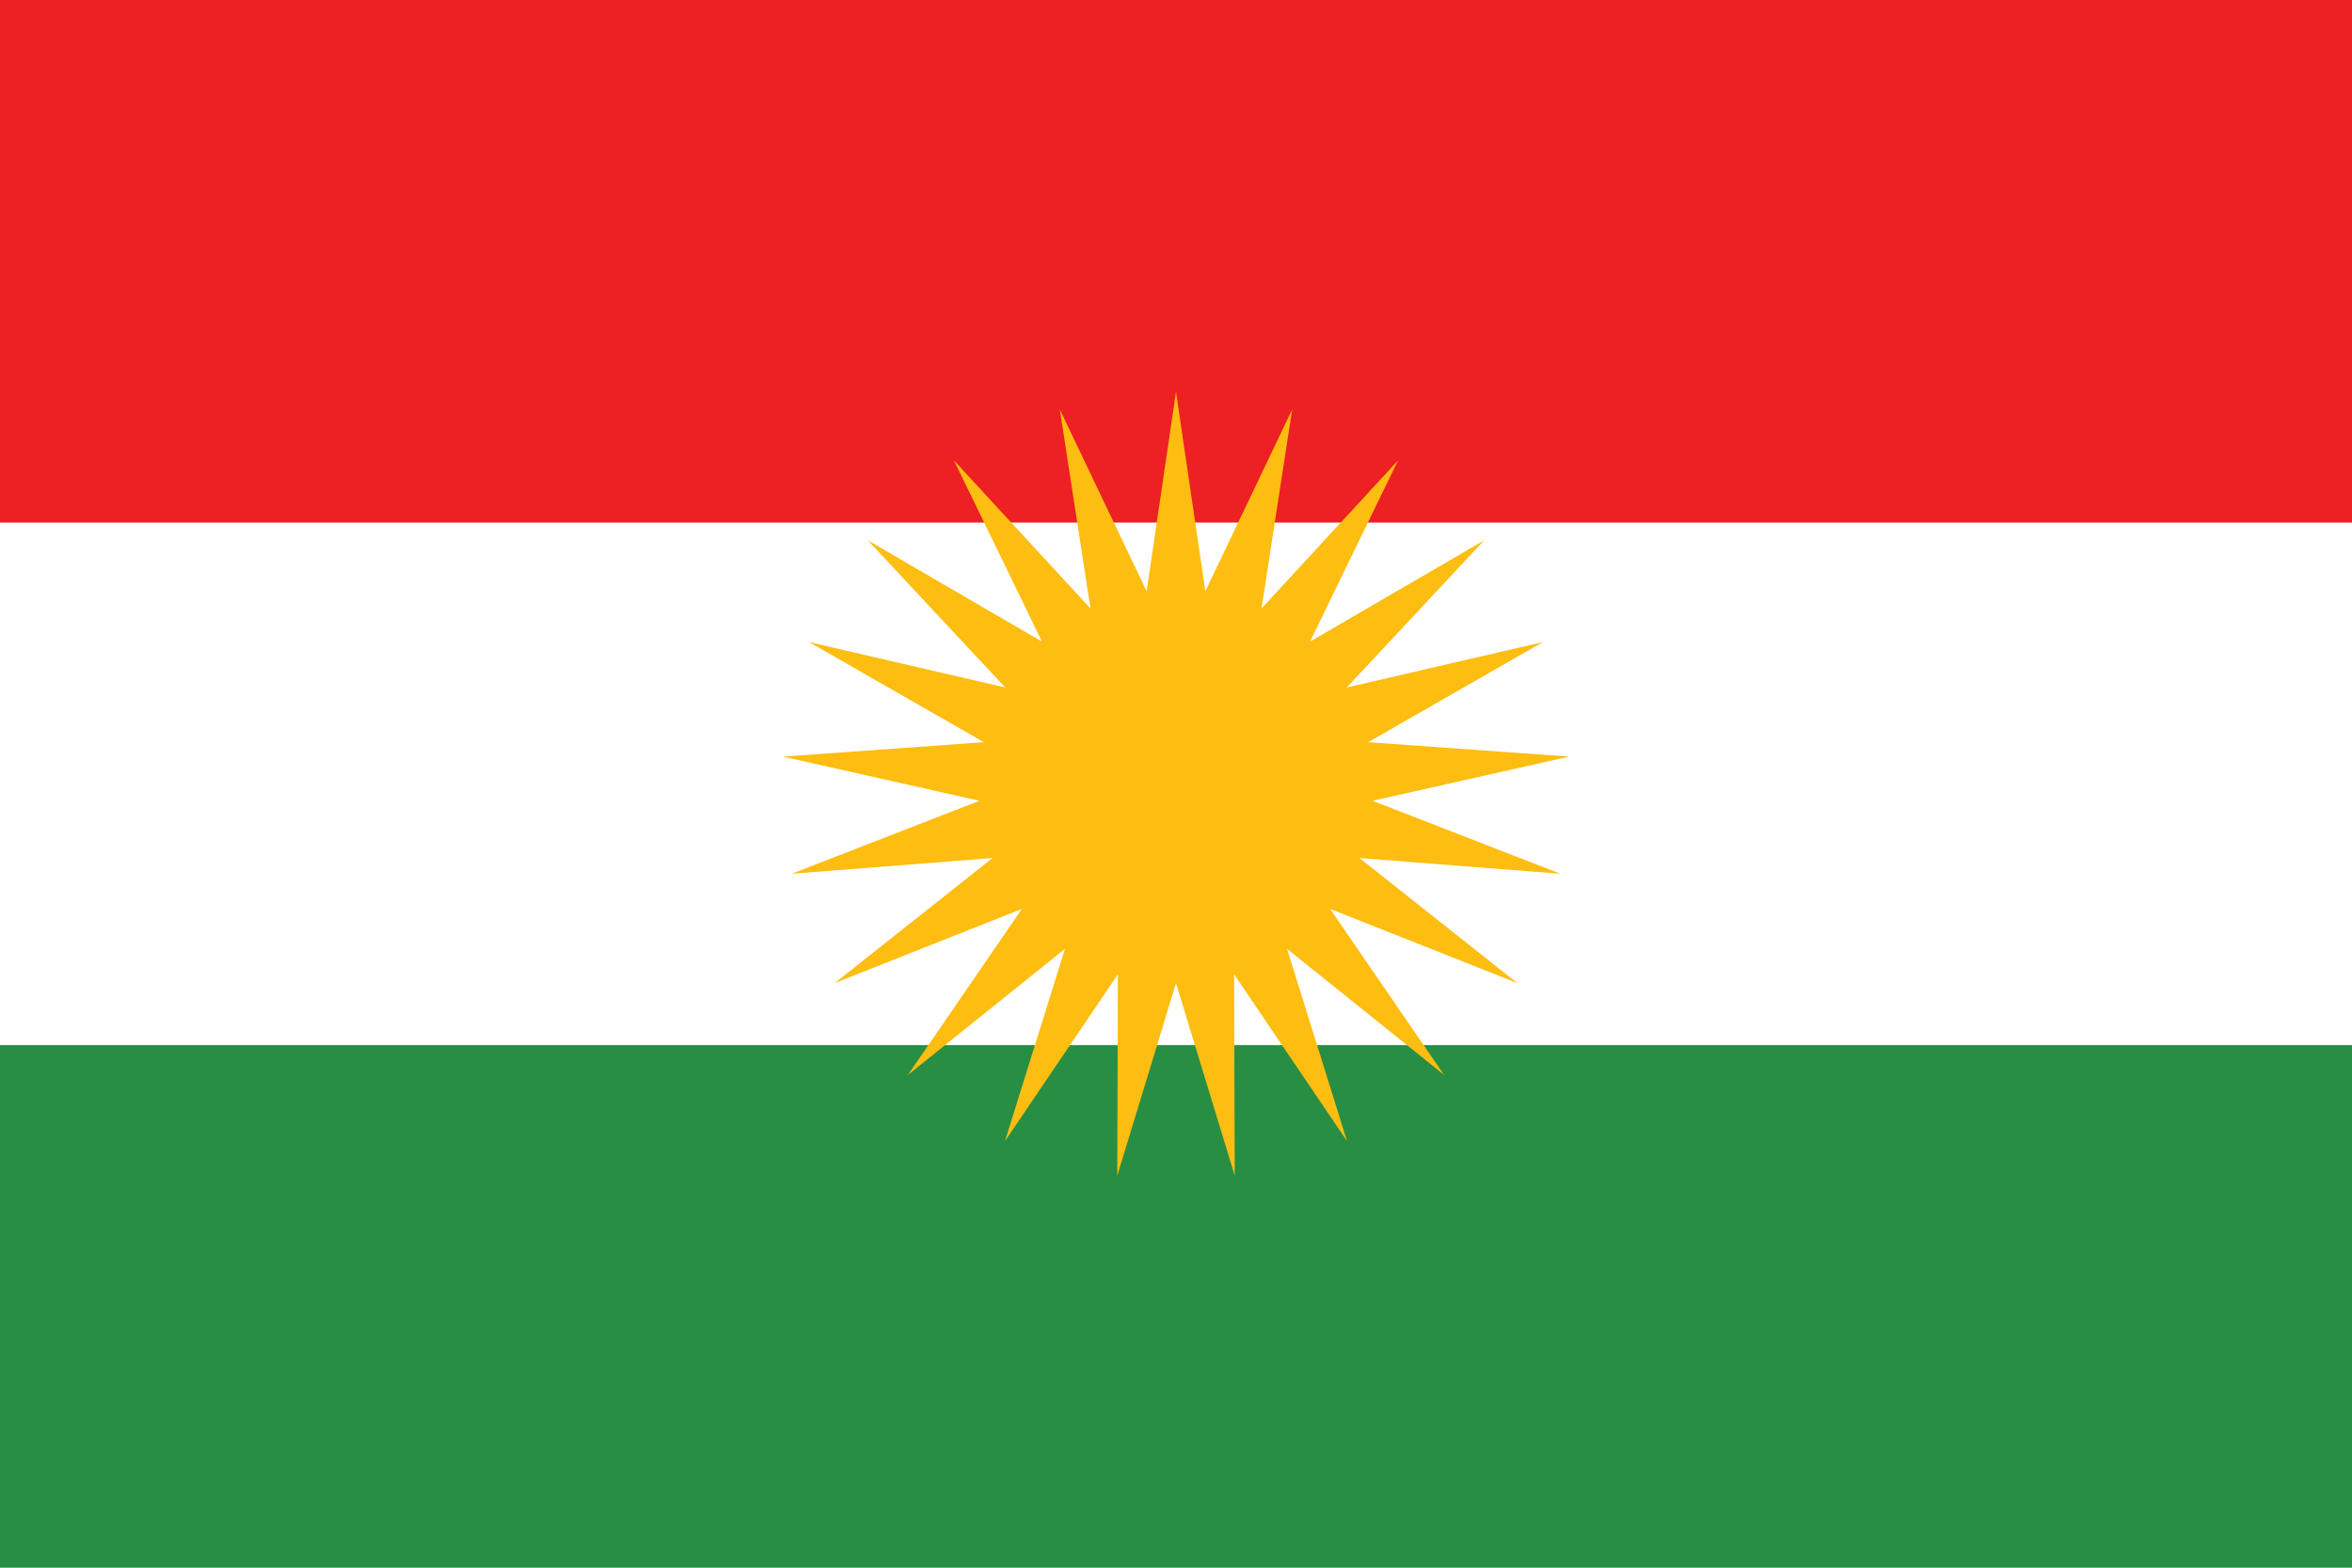
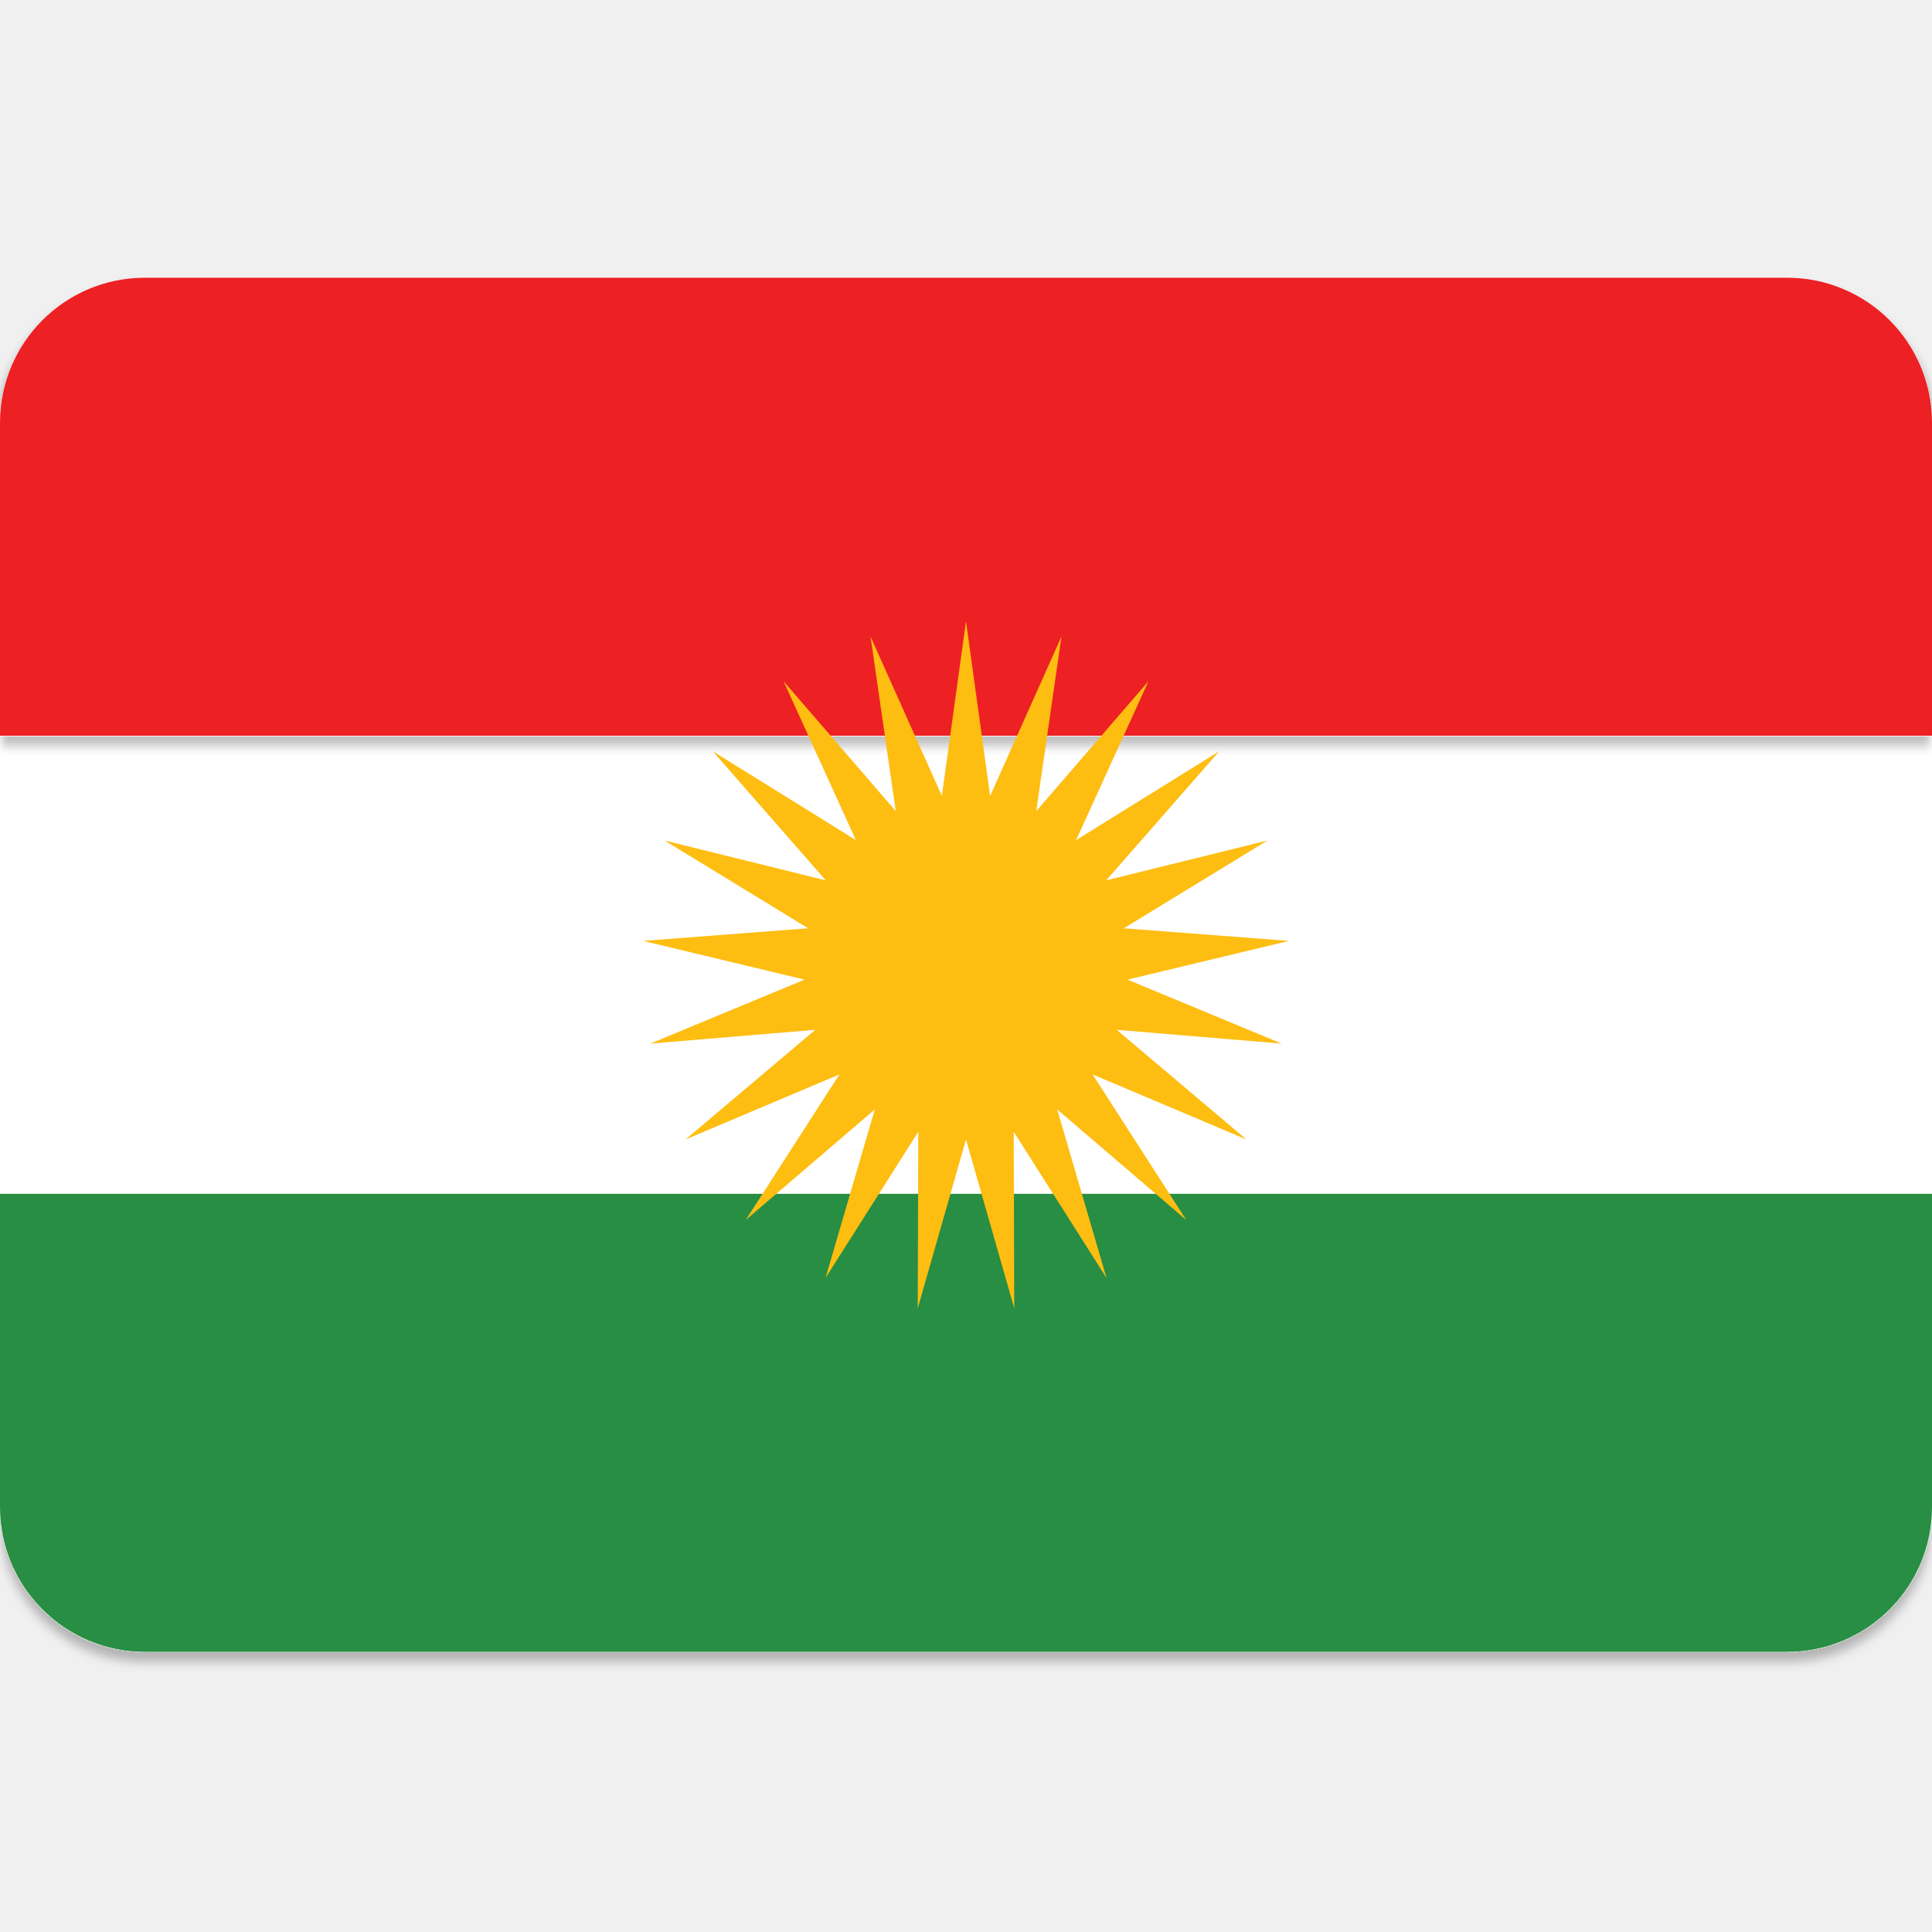
- <svg xmlns="http://www.w3.org/2000/svg" width="900" height="600">
-   <path d="M0 0h900v600H0z" fill="#fff" />
-   <path d="M0 0h900v200H0z" fill="#ed2024" />
-   <path d="M0 400h900v200H0z" fill="#278e43" />
-   <path d="M450 150l11.24 76.264 33.222-69.563-11.738 76.19 52.249-56.68-33.674 69.344 66.634-38.761-52.616 56.338 75.098-17.399-66.885 38.327 76.89 5.51-75.21 16.909 71.85 27.929-76.852-6.011 60.425 47.867-71.666-28.397 43.632 63.55-60.113-48.259 22.962 73.589-43.217-63.834.25 77.087L450 376.264 427.518 450l.251-77.087-43.217 63.834 22.962-73.589-60.113 48.26 43.632-63.551-71.666 28.397 60.425-47.867-76.852 6.011 71.85-27.93-75.21-16.908 76.89-5.51-66.885-38.327 75.098 17.399-52.616-56.338 66.634 38.76-33.674-69.343 52.249 56.68-11.738-76.19 33.221 69.563z" fill="#febd11" />
+ <svg xmlns="http://www.w3.org/2000/svg" width="800" height="800" viewBox="0 0 800 800" fill="none">
+   <g clip-path="url(#clip0_2002_22)">
+     <g filter="url(#filter0_d_2002_22)">
+       <path d="M6.10352e-05 175C6.10352e-05 141.863 26.863 115 60 115H740C773.137 115 800 141.863 800 175V624C800 657.137 773.137 684 740 684H60C26.863 684 6.10352e-05 657.137 6.10352e-05 624L6.10352e-05 175Z" fill="white" />
+     </g>
+     <g filter="url(#filter1_d_2002_22)">
+       <path d="M0 175C0 141.863 26.863 115 60 115H740C773.137 115 800 141.863 800 175V304.667H0L0 175Z" fill="#ED2024" />
+     </g>
+     <path d="M0 494.333H800V624C800 657.137 773.137 684 740 684H60C26.863 684 0 657.137 0 624V494.333Z" fill="#278E43" />
+     <path d="M400 257.25L409.991 329.574L439.522 263.605L429.088 335.858L475.532 282.107L445.599 347.868L504.829 311.11L458.06 364.537L524.813 348.037L465.36 384.384L533.707 389.609L466.853 405.644L530.72 432.13L462.407 426.43L516.118 471.824L452.415 444.894L491.199 505.16L437.765 459.395L458.176 529.182L419.761 468.646L419.983 541.75L400 471.824L380.016 541.75L380.239 468.646L341.824 529.182L362.235 459.395L308.801 505.161L347.585 444.894L283.882 471.824L337.593 426.43L269.28 432.13L333.147 405.643L266.293 389.609L334.64 384.384L275.187 348.037L341.94 364.537L295.171 311.11L354.401 347.867L324.468 282.107L370.912 335.858L360.478 263.605L390.008 329.574L400 257.25Z" fill="#FEBD11" />
+   </g>
+   <defs>
+     <filter id="filter0_d_2002_22" x="-4" y="115" width="808" height="577" filterUnits="userSpaceOnUse" color-interpolation-filters="sRGB">
+       <feFlood flood-opacity="0" result="BackgroundImageFix" />
+       <feColorMatrix in="SourceAlpha" type="matrix" values="0 0 0 0 0 0 0 0 0 0 0 0 0 0 0 0 0 0 127 0" result="hardAlpha" />
+       <feOffset dy="4" />
+       <feGaussianBlur stdDeviation="2" />
+       <feComposite in2="hardAlpha" operator="out" />
+       <feColorMatrix type="matrix" values="0 0 0 0 0 0 0 0 0 0 0 0 0 0 0 0 0 0 0.25 0" />
+       <feBlend mode="normal" in2="BackgroundImageFix" result="effect1_dropShadow_2002_22" />
+       <feBlend mode="normal" in="SourceGraphic" in2="effect1_dropShadow_2002_22" result="shape" />
+     </filter>
+     <filter id="filter1_d_2002_22" x="-4" y="115" width="808" height="197.667" filterUnits="userSpaceOnUse" color-interpolation-filters="sRGB">
+       <feFlood flood-opacity="0" result="BackgroundImageFix" />
+       <feColorMatrix in="SourceAlpha" type="matrix" values="0 0 0 0 0 0 0 0 0 0 0 0 0 0 0 0 0 0 127 0" result="hardAlpha" />
+       <feOffset dy="4" />
+       <feGaussianBlur stdDeviation="2" />
+       <feComposite in2="hardAlpha" operator="out" />
+       <feColorMatrix type="matrix" values="0 0 0 0 0 0 0 0 0 0 0 0 0 0 0 0 0 0 0.25 0" />
+       <feBlend mode="normal" in2="BackgroundImageFix" result="effect1_dropShadow_2002_22" />
+       <feBlend mode="normal" in="SourceGraphic" in2="effect1_dropShadow_2002_22" result="shape" />
+     </filter>
+     <clipPath id="clip0_2002_22">
+       <rect width="800" height="800" fill="white" />
+     </clipPath>
+   </defs>
</svg>
